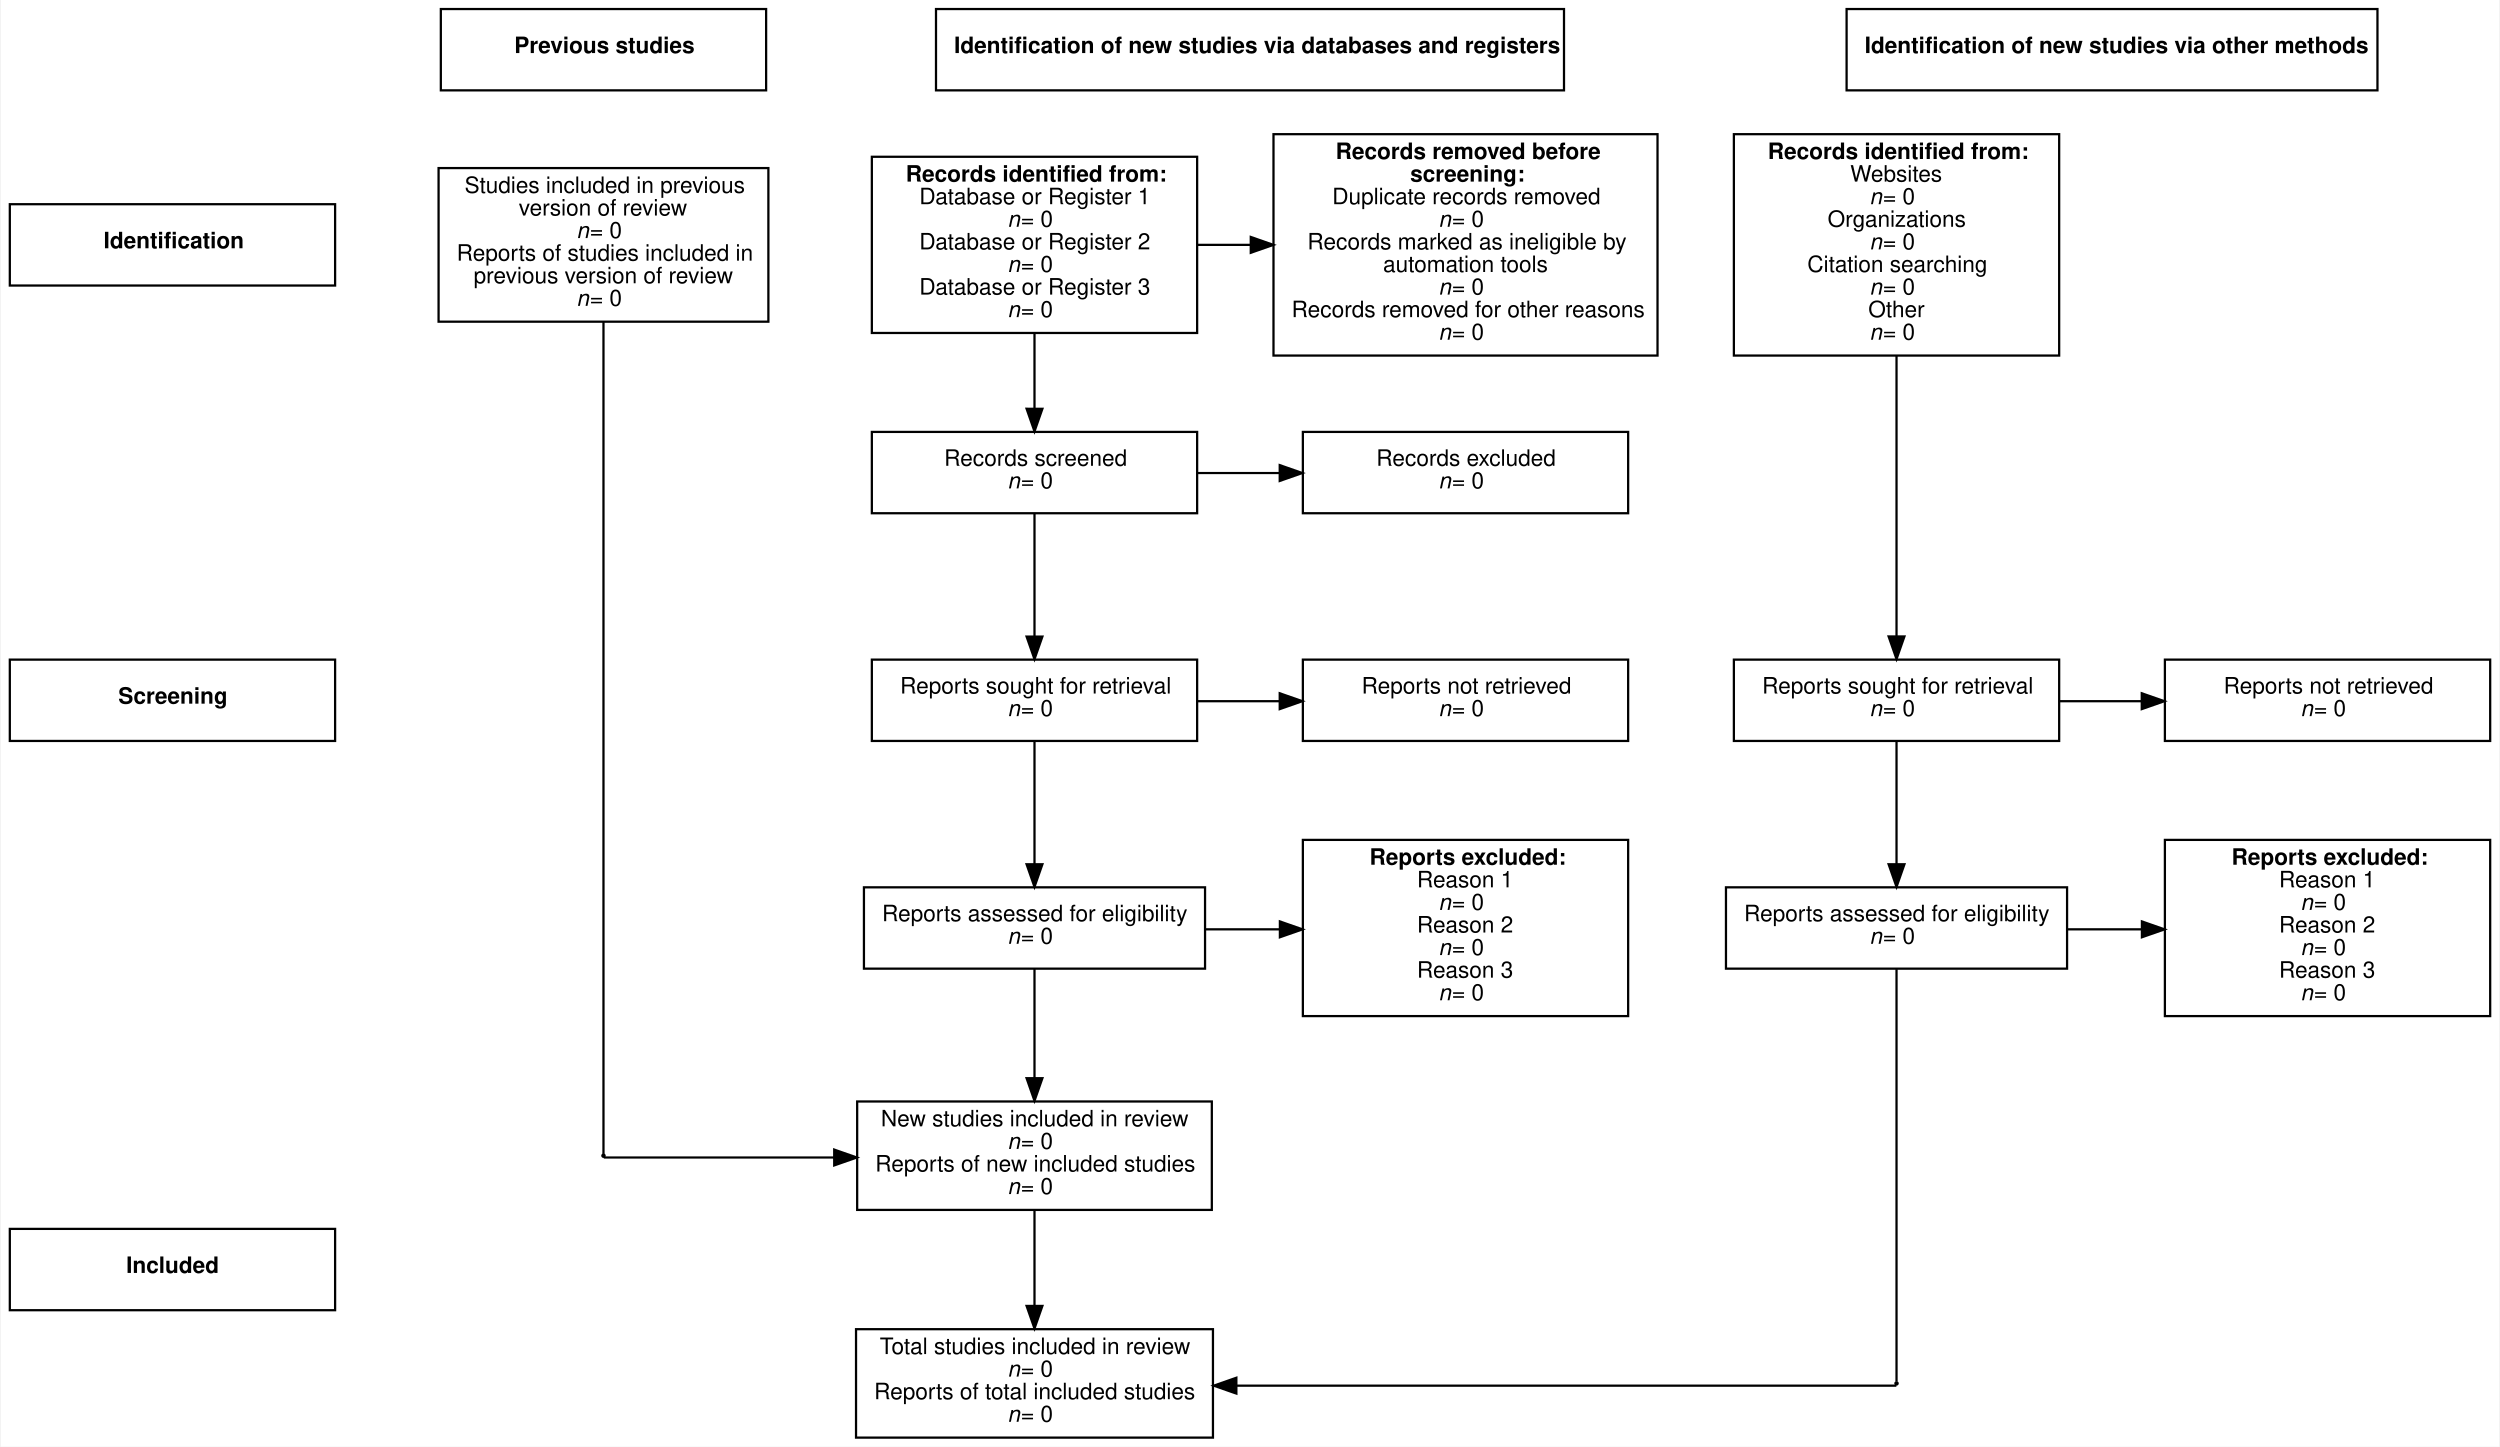
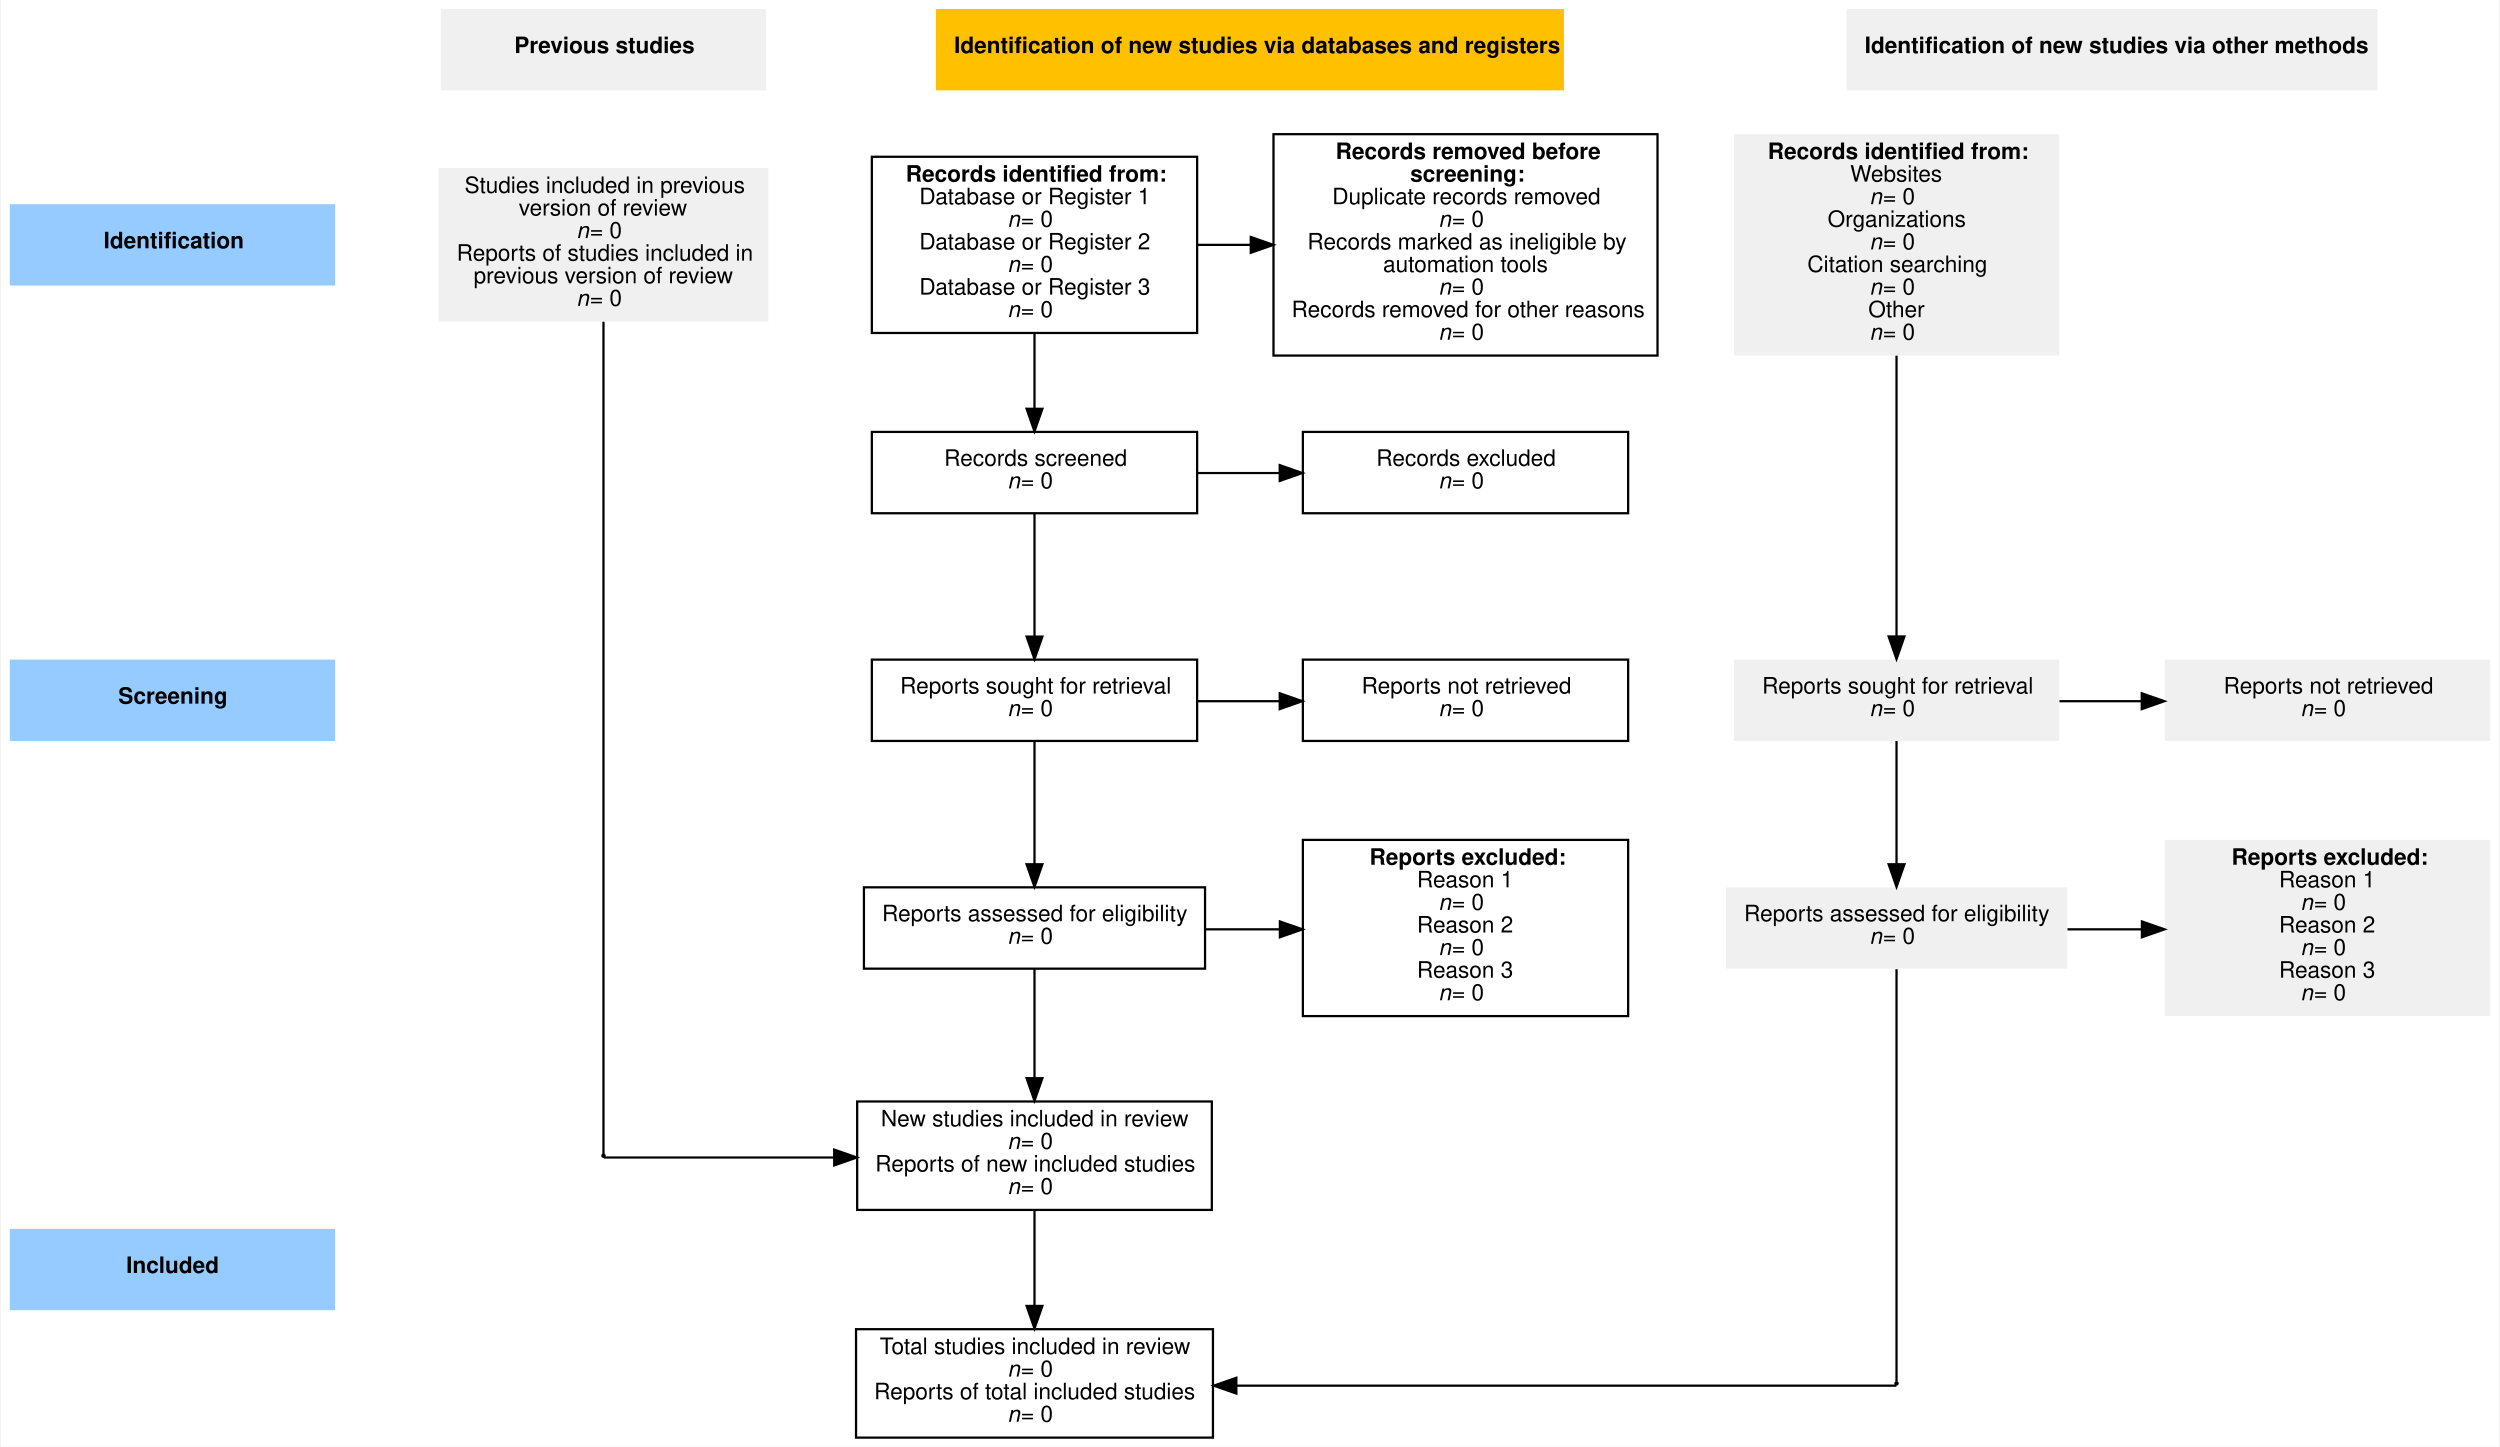
<svg xmlns="http://www.w3.org/2000/svg" xmlns:xlink="http://www.w3.org/1999/xlink" width="1106pt" height="640pt" viewBox="0.00 0.00 1106.00 640.40">
  <g id="graph0" class="graph" transform="scale(1 1) rotate(0) translate(4 636.4)">
    <polygon fill="white" stroke="transparent" points="-4,4 -4,-636.4 1102,-636.4 1102,4 -4,4" />
    <g id="node1" class="node">
      <g id="a_node1">
        <a xlink:title="&lt;b&gt;Previous studies&lt;/b&gt;">
-           <polygon fill="white" stroke="black" points="334.8,-632.4 190.8,-632.4 190.8,-596.4 334.8,-596.4 334.8,-632.4" />
+           <polygon fill="#f0f0f0" stroke="black" stroke-width="0" points="334.8,-632.4 190.8,-632.4 190.8,-596.4 334.8,-596.4 334.8,-632.4" />
          <text text-anchor="start" x="223.3" y="-612.9" font-family="Helvetica,sans-Serif" font-weight="bold" font-size="10.00">Previous studies</text>
        </a>
      </g>
    </g>
    <g id="node2" class="node">
      <g id="a_node2">
        <a xlink:title="&lt;b&gt;Identification of new studies via databases and registers&lt;/b&gt;">
-           <polygon fill="white" stroke="black" points="688,-632.4 410,-632.4 410,-596.4 688,-596.4 688,-632.4" />
+           <polygon fill="#ffc000" stroke="black" stroke-width="0" points="688,-632.4 410,-632.4 410,-596.4 688,-596.4 688,-632.4" />
          <text text-anchor="start" x="418" y="-612.9" font-family="Helvetica,sans-Serif" font-weight="bold" font-size="10.00">Identification of new studies via databases and registers</text>
        </a>
      </g>
    </g>
    <g id="node3" class="node">
      <g id="a_node3">
        <a xlink:title="&lt;b&gt;Identification of new studies via other methods&lt;/b&gt;">
-           <polygon fill="white" stroke="black" points="1048.1,-632.4 813.1,-632.4 813.1,-596.4 1048.1,-596.4 1048.1,-632.4" />
+           <polygon fill="#f0f0f0" stroke="black" stroke-width="0" points="1048.1,-632.4 813.1,-632.4 813.1,-596.4 1048.1,-596.4 1048.1,-632.4" />
          <text text-anchor="start" x="821.1" y="-612.9" font-family="Helvetica,sans-Serif" font-weight="bold" font-size="10.00">Identification of new studies via other methods</text>
        </a>
      </g>
    </g>
    <g id="node4" class="node">
      <g id="a_node4">
        <a xlink:title="&lt;b&gt;Identification&lt;/b&gt;">
-           <polygon fill="white" stroke="black" points="144,-546 0,-546 0,-510 144,-510 144,-546" />
+           <polygon fill="#95cbff" stroke="black" stroke-width="0" points="144,-546 0,-546 0,-510 144,-510 144,-546" />
          <text text-anchor="start" x="41.5" y="-526.5" font-family="Helvetica,sans-Serif" font-weight="bold" font-size="10.00">Identification</text>
        </a>
      </g>
    </g>
    <g id="node5" class="node">
      <g id="a_node5">
        <a xlink:title="&lt;b&gt;Screening&lt;/b&gt;">
-           <polygon fill="white" stroke="black" points="144,-344.4 0,-344.4 0,-308.4 144,-308.4 144,-344.4" />
+           <polygon fill="#95cbff" stroke="black" stroke-width="0" points="144,-344.4 0,-344.4 0,-308.4 144,-308.4 144,-344.4" />
          <text text-anchor="start" x="48" y="-324.9" font-family="Helvetica,sans-Serif" font-weight="bold" font-size="10.00">Screening</text>
        </a>
      </g>
    </g>
    <g id="node6" class="node">
      <g id="a_node6">
        <a xlink:title="&lt;b&gt;Included&lt;/b&gt;">
-           <polygon fill="white" stroke="black" points="144,-92.4 0,-92.4 0,-56.4 144,-56.4 144,-92.4" />
+           <polygon fill="#95cbff" stroke="black" stroke-width="0" points="144,-92.4 0,-92.4 0,-56.4 144,-56.4 144,-92.4" />
          <text text-anchor="start" x="51.5" y="-72.9" font-family="Helvetica,sans-Serif" font-weight="bold" font-size="10.00">Included</text>
        </a>
      </g>
    </g>
    <g id="node7" class="node">
      <g id="a_node7">
        <a xlink:title="Studies included in previous&lt;br/&gt;version of review&lt;br/&gt;&lt;i&gt;n&lt;/i&gt; = 0&lt;br/&gt;Reports of studies included in&lt;br/&gt;previous version of review&lt;br/&gt;&lt;i&gt;n&lt;/i&gt; = 0">
-           <polygon fill="white" stroke="black" points="335.8,-562 189.8,-562 189.8,-494 335.8,-494 335.8,-562" />
+           <polygon fill="#f0f0f0" stroke="black" stroke-width="0" points="335.8,-562 189.8,-562 189.8,-494 335.8,-494 335.8,-562" />
          <text text-anchor="start" x="201.3" y="-551" font-family="Helvetica,sans-Serif" font-size="10.00">Studies included in previous</text>
          <text text-anchor="start" x="225.3" y="-541" font-family="Helvetica,sans-Serif" font-size="10.00">version of review</text>
          <text text-anchor="start" x="250.8" y="-531" font-family="Helvetica,sans-Serif" font-style="italic" font-size="10.00">n</text>
          <text text-anchor="start" x="256.8" y="-531" font-family="Helvetica,sans-Serif" font-size="10.00"> = 0</text>
          <text text-anchor="start" x="197.8" y="-521" font-family="Helvetica,sans-Serif" font-size="10.00">Reports of studies included in</text>
          <text text-anchor="start" x="205.3" y="-511" font-family="Helvetica,sans-Serif" font-size="10.00">previous version of review</text>
          <text text-anchor="start" x="250.8" y="-501" font-family="Helvetica,sans-Serif" font-style="italic" font-size="10.00">n</text>
          <text text-anchor="start" x="256.8" y="-501" font-family="Helvetica,sans-Serif" font-size="10.00"> = 0</text>
        </a>
      </g>
    </g>
    <g id="node23" class="node">
      <ellipse fill="none" stroke="black" cx="262.8" cy="-124.8" rx="0.5" ry="0.5" />
    </g>
    <g id="edge1" class="edge">
      <path fill="none" stroke="black" d="M262.8,-493.97C262.8,-399.8 262.8,-141.63 262.8,-125.58" />
    </g>
    <g id="node8" class="node">
      <g id="a_node8">
        <a xlink:title="&lt;b&gt;Records identified from:&lt;/b&gt;&lt;br/&gt;Database or Register 1&lt;br/&gt;&lt;i&gt;n&lt;/i&gt; = 0&lt;br/&gt;Database or Register 2&lt;br/&gt;&lt;i&gt;n&lt;/i&gt; = 0&lt;br/&gt;Database or Register 3&lt;br/&gt;&lt;i&gt;n&lt;/i&gt; = 0">
          <polygon fill="white" stroke="black" points="525.6,-567 381.6,-567 381.6,-489 525.6,-489 525.6,-567" />
          <text text-anchor="start" x="396.6" y="-556" font-family="Helvetica,sans-Serif" font-weight="bold" font-size="10.00">Records identified from:</text>
          <text text-anchor="start" x="402.6" y="-546" font-family="Helvetica,sans-Serif" font-size="10.00">Database or Register 1</text>
          <text text-anchor="start" x="441.6" y="-536" font-family="Helvetica,sans-Serif" font-style="italic" font-size="10.00">n</text>
          <text text-anchor="start" x="447.6" y="-536" font-family="Helvetica,sans-Serif" font-size="10.00"> = 0</text>
          <text text-anchor="start" x="402.6" y="-526" font-family="Helvetica,sans-Serif" font-size="10.00">Database or Register 2</text>
          <text text-anchor="start" x="441.6" y="-516" font-family="Helvetica,sans-Serif" font-style="italic" font-size="10.00">n</text>
          <text text-anchor="start" x="447.6" y="-516" font-family="Helvetica,sans-Serif" font-size="10.00"> = 0</text>
          <text text-anchor="start" x="402.6" y="-506" font-family="Helvetica,sans-Serif" font-size="10.00">Database or Register 3</text>
          <text text-anchor="start" x="441.6" y="-496" font-family="Helvetica,sans-Serif" font-style="italic" font-size="10.00">n</text>
          <text text-anchor="start" x="447.6" y="-496" font-family="Helvetica,sans-Serif" font-size="10.00"> = 0</text>
        </a>
      </g>
    </g>
    <g id="node9" class="node">
      <g id="a_node9">
        <a xlink:title="&lt;b&gt;Records removed before&lt;br/&gt;screening:&lt;/b&gt;&lt;br/&gt;Duplicate records removed&lt;br/&gt;&lt;i&gt;n&lt;/i&gt; = 0&lt;br/&gt;Records marked as ineligible by&lt;br/&gt;automation tools&lt;br/&gt;&lt;i&gt;n&lt;/i&gt; = 0&lt;br/&gt;Records removed for other reasons&lt;br/&gt;&lt;i&gt;n&lt;/i&gt; = 0">
          <polygon fill="white" stroke="black" points="729.4,-577 559.4,-577 559.4,-479 729.4,-479 729.4,-577" />
          <text text-anchor="start" x="586.9" y="-566" font-family="Helvetica,sans-Serif" font-weight="bold" font-size="10.00">Records removed before</text>
          <text text-anchor="start" x="619.9" y="-556" font-family="Helvetica,sans-Serif" font-weight="bold" font-size="10.00">screening:</text>
          <text text-anchor="start" x="585.4" y="-546" font-family="Helvetica,sans-Serif" font-size="10.00">Duplicate records removed</text>
          <text text-anchor="start" x="632.4" y="-536" font-family="Helvetica,sans-Serif" font-style="italic" font-size="10.00">n</text>
          <text text-anchor="start" x="638.4" y="-536" font-family="Helvetica,sans-Serif" font-size="10.00"> = 0</text>
          <text text-anchor="start" x="574.4" y="-526" font-family="Helvetica,sans-Serif" font-size="10.00">Records marked as ineligible by</text>
          <text text-anchor="start" x="607.9" y="-516" font-family="Helvetica,sans-Serif" font-size="10.00">automation tools</text>
          <text text-anchor="start" x="632.4" y="-506" font-family="Helvetica,sans-Serif" font-style="italic" font-size="10.00">n</text>
          <text text-anchor="start" x="638.4" y="-506" font-family="Helvetica,sans-Serif" font-size="10.00"> = 0</text>
          <text text-anchor="start" x="567.4" y="-496" font-family="Helvetica,sans-Serif" font-size="10.00">Records removed for other reasons</text>
          <text text-anchor="start" x="632.4" y="-486" font-family="Helvetica,sans-Serif" font-style="italic" font-size="10.00">n</text>
          <text text-anchor="start" x="638.4" y="-486" font-family="Helvetica,sans-Serif" font-size="10.00"> = 0</text>
        </a>
      </g>
    </g>
    <g id="edge3" class="edge">
      <path fill="none" stroke="black" d="M525.73,-528C525.73,-528 549.34,-528 549.34,-528" />
      <polygon fill="black" stroke="black" points="549.34,-531.5 559.34,-528 549.34,-524.5 549.34,-531.5" />
    </g>
    <g id="node10" class="node">
      <g id="a_node10">
        <a xlink:title="Records screened&lt;br/&gt;&lt;i&gt;n&lt;/i&gt; = 0">
          <polygon fill="white" stroke="black" points="525.6,-445.2 381.6,-445.2 381.6,-409.2 525.6,-409.2 525.6,-445.2" />
          <text text-anchor="start" x="413.6" y="-430.2" font-family="Helvetica,sans-Serif" font-size="10.00">Records screened</text>
          <text text-anchor="start" x="441.6" y="-420.2" font-family="Helvetica,sans-Serif" font-style="italic" font-size="10.00">n</text>
          <text text-anchor="start" x="447.6" y="-420.2" font-family="Helvetica,sans-Serif" font-size="10.00"> = 0</text>
        </a>
      </g>
    </g>
    <g id="edge4" class="edge">
      <path fill="none" stroke="black" d="M453.6,-488.74C453.6,-488.74 453.6,-455.44 453.6,-455.44" />
      <polygon fill="black" stroke="black" points="457.1,-455.44 453.6,-445.44 450.1,-455.45 457.1,-455.44" />
    </g>
    <g id="node11" class="node">
      <g id="a_node11">
        <a xlink:title="Records excluded&lt;br/&gt;&lt;i&gt;n&lt;/i&gt; = 0">
          <polygon fill="white" stroke="black" points="716.4,-445.2 572.4,-445.2 572.4,-409.2 716.4,-409.2 716.4,-445.2" />
          <text text-anchor="start" x="604.9" y="-430.2" font-family="Helvetica,sans-Serif" font-size="10.00">Records excluded</text>
          <text text-anchor="start" x="632.4" y="-420.2" font-family="Helvetica,sans-Serif" font-style="italic" font-size="10.00">n</text>
          <text text-anchor="start" x="638.4" y="-420.2" font-family="Helvetica,sans-Serif" font-size="10.00"> = 0</text>
        </a>
      </g>
    </g>
    <g id="edge5" class="edge">
      <path fill="none" stroke="black" d="M525.73,-427C525.73,-427 562.16,-427 562.16,-427" />
      <polygon fill="black" stroke="black" points="562.16,-430.5 572.16,-427 562.16,-423.5 562.16,-430.5" />
    </g>
    <g id="node12" class="node">
      <g id="a_node12">
        <a xlink:title="Reports sought for retrieval&lt;br/&gt;&lt;i&gt;n&lt;/i&gt; = 0">
          <polygon fill="white" stroke="black" points="525.6,-344.4 381.6,-344.4 381.6,-308.4 525.6,-308.4 525.6,-344.4" />
          <text text-anchor="start" x="394.1" y="-329.4" font-family="Helvetica,sans-Serif" font-size="10.00">Reports sought for retrieval</text>
          <text text-anchor="start" x="441.6" y="-319.4" font-family="Helvetica,sans-Serif" font-style="italic" font-size="10.00">n</text>
          <text text-anchor="start" x="447.6" y="-319.4" font-family="Helvetica,sans-Serif" font-size="10.00"> = 0</text>
        </a>
      </g>
    </g>
    <g id="edge6" class="edge">
      <path fill="none" stroke="black" d="M453.6,-409.18C453.6,-409.18 453.6,-354.6 453.6,-354.6" />
      <polygon fill="black" stroke="black" points="457.1,-354.6 453.6,-344.6 450.1,-354.6 457.1,-354.6" />
    </g>
    <g id="node13" class="node">
      <g id="a_node13">
        <a xlink:title="Reports not retrieved&lt;br/&gt;&lt;i&gt;n&lt;/i&gt; = 0">
          <polygon fill="white" stroke="black" points="716.4,-344.4 572.4,-344.4 572.4,-308.4 716.4,-308.4 716.4,-344.4" />
          <text text-anchor="start" x="598.4" y="-329.4" font-family="Helvetica,sans-Serif" font-size="10.00">Reports not retrieved</text>
          <text text-anchor="start" x="632.4" y="-319.4" font-family="Helvetica,sans-Serif" font-style="italic" font-size="10.00">n</text>
          <text text-anchor="start" x="638.4" y="-319.4" font-family="Helvetica,sans-Serif" font-size="10.00"> = 0</text>
        </a>
      </g>
    </g>
    <g id="edge7" class="edge">
      <path fill="none" stroke="black" d="M525.73,-326C525.73,-326 562.16,-326 562.16,-326" />
      <polygon fill="black" stroke="black" points="562.16,-329.5 572.16,-326 562.16,-322.5 562.16,-329.5" />
    </g>
    <g id="node14" class="node">
      <g id="a_node14">
        <a xlink:title="Reports assessed for eligibility&lt;br/&gt;&lt;i&gt;n&lt;/i&gt; = 0">
          <polygon fill="white" stroke="black" points="529.1,-243.6 378.1,-243.6 378.1,-207.6 529.1,-207.6 529.1,-243.6" />
          <text text-anchor="start" x="386.1" y="-228.6" font-family="Helvetica,sans-Serif" font-size="10.00">Reports assessed for eligibility</text>
          <text text-anchor="start" x="441.6" y="-218.6" font-family="Helvetica,sans-Serif" font-style="italic" font-size="10.00">n</text>
          <text text-anchor="start" x="447.6" y="-218.6" font-family="Helvetica,sans-Serif" font-size="10.00"> = 0</text>
        </a>
      </g>
    </g>
    <g id="edge8" class="edge">
      <path fill="none" stroke="black" d="M453.6,-308.38C453.6,-308.38 453.6,-253.8 453.6,-253.8" />
      <polygon fill="black" stroke="black" points="457.1,-253.8 453.6,-243.8 450.1,-253.8 457.1,-253.8" />
    </g>
    <g id="node15" class="node">
      <g id="a_node15">
        <a xlink:title="&lt;b&gt;Reports excluded:&lt;/b&gt;&lt;br/&gt;Reason 1&lt;br/&gt;&lt;i&gt;n&lt;/i&gt; = 0&lt;br/&gt;Reason 2&lt;br/&gt;&lt;i&gt;n&lt;/i&gt; = 0&lt;br/&gt;Reason 3&lt;br/&gt;&lt;i&gt;n&lt;/i&gt; = 0">
          <polygon fill="white" stroke="black" points="716.4,-264.6 572.4,-264.6 572.4,-186.6 716.4,-186.6 716.4,-264.6" />
          <text text-anchor="start" x="601.9" y="-253.6" font-family="Helvetica,sans-Serif" font-weight="bold" font-size="10.00">Reports excluded:</text>
          <text text-anchor="start" x="622.9" y="-243.6" font-family="Helvetica,sans-Serif" font-size="10.00">Reason 1</text>
          <text text-anchor="start" x="632.4" y="-233.6" font-family="Helvetica,sans-Serif" font-style="italic" font-size="10.00">n</text>
          <text text-anchor="start" x="638.4" y="-233.6" font-family="Helvetica,sans-Serif" font-size="10.00"> = 0</text>
          <text text-anchor="start" x="622.9" y="-223.6" font-family="Helvetica,sans-Serif" font-size="10.00">Reason 2</text>
          <text text-anchor="start" x="632.4" y="-213.6" font-family="Helvetica,sans-Serif" font-style="italic" font-size="10.00">n</text>
          <text text-anchor="start" x="638.4" y="-213.6" font-family="Helvetica,sans-Serif" font-size="10.00"> = 0</text>
          <text text-anchor="start" x="622.9" y="-203.6" font-family="Helvetica,sans-Serif" font-size="10.00">Reason 3</text>
          <text text-anchor="start" x="632.4" y="-193.6" font-family="Helvetica,sans-Serif" font-style="italic" font-size="10.00">n</text>
          <text text-anchor="start" x="638.4" y="-193.6" font-family="Helvetica,sans-Serif" font-size="10.00"> = 0</text>
        </a>
      </g>
    </g>
    <g id="edge9" class="edge">
      <path fill="none" stroke="black" d="M529.28,-225C529.28,-225 562.23,-225 562.23,-225" />
      <polygon fill="black" stroke="black" points="562.23,-228.5 572.23,-225 562.23,-221.5 562.23,-228.5" />
    </g>
    <g id="node16" class="node">
      <g id="a_node16">
        <a xlink:title="New studies included in review&lt;br/&gt;&lt;i&gt;n&lt;/i&gt; = 0&lt;br/&gt;Reports of new included studies&lt;br/&gt;&lt;i&gt;n&lt;/i&gt; = 0">
          <polygon fill="white" stroke="black" points="532.1,-148.8 375.1,-148.8 375.1,-100.8 532.1,-100.8 532.1,-148.8" />
          <text text-anchor="start" x="385.6" y="-137.8" font-family="Helvetica,sans-Serif" font-size="10.00">New studies included in review</text>
          <text text-anchor="start" x="441.6" y="-127.8" font-family="Helvetica,sans-Serif" font-style="italic" font-size="10.00">n</text>
          <text text-anchor="start" x="447.6" y="-127.8" font-family="Helvetica,sans-Serif" font-size="10.00"> = 0</text>
          <text text-anchor="start" x="383.1" y="-117.8" font-family="Helvetica,sans-Serif" font-size="10.00">Reports of new included studies</text>
          <text text-anchor="start" x="441.6" y="-107.8" font-family="Helvetica,sans-Serif" font-style="italic" font-size="10.00">n</text>
          <text text-anchor="start" x="447.6" y="-107.8" font-family="Helvetica,sans-Serif" font-size="10.00"> = 0</text>
        </a>
      </g>
    </g>
    <g id="edge10" class="edge">
      <path fill="none" stroke="black" d="M453.6,-207.58C453.6,-207.58 453.6,-159.1 453.6,-159.1" />
      <polygon fill="black" stroke="black" points="457.1,-159.1 453.6,-149.1 450.1,-159.1 457.1,-159.1" />
    </g>
    <g id="node17" class="node">
      <g id="a_node17">
        <a xlink:title="Total studies included in review&lt;br/&gt;&lt;i&gt;n&lt;/i&gt; = 0&lt;br/&gt;Reports of total included studies&lt;br/&gt;&lt;i&gt;n&lt;/i&gt; = 0">
          <polygon fill="white" stroke="black" points="532.6,-48 374.6,-48 374.6,0 532.6,0 532.6,-48" />
          <text text-anchor="start" x="385.1" y="-37" font-family="Helvetica,sans-Serif" font-size="10.00">Total studies included in review</text>
          <text text-anchor="start" x="441.6" y="-27" font-family="Helvetica,sans-Serif" font-style="italic" font-size="10.00">n</text>
          <text text-anchor="start" x="447.6" y="-27" font-family="Helvetica,sans-Serif" font-size="10.00"> = 0</text>
          <text text-anchor="start" x="382.6" y="-17" font-family="Helvetica,sans-Serif" font-size="10.00">Reports of total included studies</text>
          <text text-anchor="start" x="441.6" y="-7" font-family="Helvetica,sans-Serif" font-style="italic" font-size="10.00">n</text>
          <text text-anchor="start" x="447.6" y="-7" font-family="Helvetica,sans-Serif" font-size="10.00"> = 0</text>
        </a>
      </g>
    </g>
    <g id="edge11" class="edge">
      <path fill="none" stroke="black" d="M453.6,-100.66C453.6,-100.66 453.6,-58.3 453.6,-58.3" />
      <polygon fill="black" stroke="black" points="457.1,-58.3 453.6,-48.3 450.1,-58.3 457.1,-58.3" />
    </g>
    <g id="node18" class="node">
      <g id="a_node18">
        <a xlink:title="&lt;b&gt;Records identified from:&lt;/b&gt;&lt;br/&gt;Websites&lt;br/&gt;&lt;i&gt;n&lt;/i&gt; = 0&lt;br/&gt;Organizations&lt;br/&gt;&lt;i&gt;n&lt;/i&gt; = 0&lt;br/&gt;Citation searching&lt;br/&gt;&lt;i&gt;n&lt;/i&gt; = 0&lt;br/&gt;Other&lt;br/&gt;&lt;i&gt;n&lt;/i&gt; = 0">
-           <polygon fill="white" stroke="black" points="907.2,-577 763.2,-577 763.2,-479 907.2,-479 907.2,-577" />
+           <polygon fill="#f0f0f0" stroke="black" stroke-width="0" points="907.2,-577 763.2,-577 763.2,-479 907.2,-479 907.2,-577" />
          <text text-anchor="start" x="778.2" y="-566" font-family="Helvetica,sans-Serif" font-weight="bold" font-size="10.00">Records identified from:</text>
          <text text-anchor="start" x="814.7" y="-556" font-family="Helvetica,sans-Serif" font-size="10.00">Websites</text>
          <text text-anchor="start" x="823.2" y="-546" font-family="Helvetica,sans-Serif" font-style="italic" font-size="10.00">n</text>
          <text text-anchor="start" x="829.2" y="-546" font-family="Helvetica,sans-Serif" font-size="10.00"> = 0</text>
          <text text-anchor="start" x="804.7" y="-536" font-family="Helvetica,sans-Serif" font-size="10.00">Organizations</text>
          <text text-anchor="start" x="823.2" y="-526" font-family="Helvetica,sans-Serif" font-style="italic" font-size="10.00">n</text>
          <text text-anchor="start" x="829.2" y="-526" font-family="Helvetica,sans-Serif" font-size="10.00"> = 0</text>
          <text text-anchor="start" x="795.7" y="-516" font-family="Helvetica,sans-Serif" font-size="10.00">Citation searching</text>
          <text text-anchor="start" x="823.2" y="-506" font-family="Helvetica,sans-Serif" font-style="italic" font-size="10.00">n</text>
          <text text-anchor="start" x="829.2" y="-506" font-family="Helvetica,sans-Serif" font-size="10.00"> = 0</text>
          <text text-anchor="start" x="822.7" y="-496" font-family="Helvetica,sans-Serif" font-size="10.00">Other</text>
          <text text-anchor="start" x="823.2" y="-486" font-family="Helvetica,sans-Serif" font-style="italic" font-size="10.00">n</text>
          <text text-anchor="start" x="829.2" y="-486" font-family="Helvetica,sans-Serif" font-size="10.00"> = 0</text>
        </a>
      </g>
    </g>
    <g id="node19" class="node">
      <g id="a_node19">
        <a xlink:title="Reports sought for retrieval&lt;br/&gt;&lt;i&gt;n&lt;/i&gt; = 0">
-           <polygon fill="white" stroke="black" points="907.2,-344.4 763.2,-344.4 763.2,-308.4 907.2,-308.4 907.2,-344.4" />
+           <polygon fill="#f0f0f0" stroke="black" stroke-width="0" points="907.2,-344.4 763.2,-344.4 763.2,-308.4 907.2,-308.4 907.2,-344.4" />
          <text text-anchor="start" x="775.7" y="-329.4" font-family="Helvetica,sans-Serif" font-size="10.00">Reports sought for retrieval</text>
          <text text-anchor="start" x="823.2" y="-319.4" font-family="Helvetica,sans-Serif" font-style="italic" font-size="10.00">n</text>
          <text text-anchor="start" x="829.2" y="-319.4" font-family="Helvetica,sans-Serif" font-size="10.00"> = 0</text>
        </a>
      </g>
    </g>
    <g id="edge12" class="edge">
      <path fill="none" stroke="black" d="M835.2,-478.94C835.2,-478.94 835.2,-354.65 835.2,-354.65" />
      <polygon fill="black" stroke="black" points="838.7,-354.65 835.2,-344.65 831.7,-354.65 838.7,-354.65" />
    </g>
    <g id="node20" class="node">
      <g id="a_node20">
        <a xlink:title="Reports not retrieved&lt;br/&gt;&lt;i&gt;n&lt;/i&gt; = 0">
-           <polygon fill="white" stroke="black" points="1098,-344.4 954,-344.4 954,-308.4 1098,-308.4 1098,-344.4" />
+           <polygon fill="#f0f0f0" stroke="black" stroke-width="0" points="1098,-344.4 954,-344.4 954,-308.4 1098,-308.4 1098,-344.4" />
          <text text-anchor="start" x="980" y="-329.4" font-family="Helvetica,sans-Serif" font-size="10.00">Reports not retrieved</text>
          <text text-anchor="start" x="1014" y="-319.4" font-family="Helvetica,sans-Serif" font-style="italic" font-size="10.00">n</text>
          <text text-anchor="start" x="1020" y="-319.4" font-family="Helvetica,sans-Serif" font-size="10.00"> = 0</text>
        </a>
      </g>
    </g>
    <g id="edge13" class="edge">
      <path fill="none" stroke="black" d="M907.33,-326C907.33,-326 943.76,-326 943.76,-326" />
      <polygon fill="black" stroke="black" points="943.76,-329.5 953.76,-326 943.76,-322.5 943.76,-329.5" />
    </g>
    <g id="node21" class="node">
      <g id="a_node21">
        <a xlink:title="Reports assessed for eligibility&lt;br/&gt;&lt;i&gt;n&lt;/i&gt; = 0">
-           <polygon fill="white" stroke="black" points="910.7,-243.6 759.7,-243.6 759.7,-207.6 910.7,-207.6 910.7,-243.6" />
+           <polygon fill="#f0f0f0" stroke="black" stroke-width="0" points="910.7,-243.6 759.7,-243.6 759.7,-207.6 910.7,-207.6 910.7,-243.6" />
          <text text-anchor="start" x="767.7" y="-228.6" font-family="Helvetica,sans-Serif" font-size="10.00">Reports assessed for eligibility</text>
          <text text-anchor="start" x="823.2" y="-218.6" font-family="Helvetica,sans-Serif" font-style="italic" font-size="10.00">n</text>
          <text text-anchor="start" x="829.2" y="-218.6" font-family="Helvetica,sans-Serif" font-size="10.00"> = 0</text>
        </a>
      </g>
    </g>
    <g id="edge14" class="edge">
      <path fill="none" stroke="black" d="M835.2,-308.38C835.2,-308.38 835.2,-253.8 835.2,-253.8" />
      <polygon fill="black" stroke="black" points="838.7,-253.8 835.2,-243.8 831.7,-253.8 838.7,-253.8" />
    </g>
    <g id="node22" class="node">
      <g id="a_node22">
        <a xlink:title="&lt;b&gt;Reports excluded:&lt;/b&gt;&lt;br/&gt;Reason 1&lt;br/&gt;&lt;i&gt;n&lt;/i&gt; = 0&lt;br/&gt;Reason 2&lt;br/&gt;&lt;i&gt;n&lt;/i&gt; = 0&lt;br/&gt;Reason 3&lt;br/&gt;&lt;i&gt;n&lt;/i&gt; = 0">
-           <polygon fill="white" stroke="black" points="1098,-264.6 954,-264.6 954,-186.6 1098,-186.6 1098,-264.6" />
+           <polygon fill="#f0f0f0" stroke="black" stroke-width="0" points="1098,-264.6 954,-264.6 954,-186.6 1098,-186.6 1098,-264.6" />
          <text text-anchor="start" x="983.5" y="-253.6" font-family="Helvetica,sans-Serif" font-weight="bold" font-size="10.00">Reports excluded:</text>
          <text text-anchor="start" x="1004.5" y="-243.6" font-family="Helvetica,sans-Serif" font-size="10.00">Reason 1</text>
          <text text-anchor="start" x="1014" y="-233.6" font-family="Helvetica,sans-Serif" font-style="italic" font-size="10.00">n</text>
          <text text-anchor="start" x="1020" y="-233.6" font-family="Helvetica,sans-Serif" font-size="10.00"> = 0</text>
          <text text-anchor="start" x="1004.5" y="-223.6" font-family="Helvetica,sans-Serif" font-size="10.00">Reason 2</text>
          <text text-anchor="start" x="1014" y="-213.6" font-family="Helvetica,sans-Serif" font-style="italic" font-size="10.00">n</text>
          <text text-anchor="start" x="1020" y="-213.6" font-family="Helvetica,sans-Serif" font-size="10.00"> = 0</text>
          <text text-anchor="start" x="1004.5" y="-203.6" font-family="Helvetica,sans-Serif" font-size="10.00">Reason 3</text>
          <text text-anchor="start" x="1014" y="-193.6" font-family="Helvetica,sans-Serif" font-style="italic" font-size="10.00">n</text>
          <text text-anchor="start" x="1020" y="-193.6" font-family="Helvetica,sans-Serif" font-size="10.00"> = 0</text>
        </a>
      </g>
    </g>
    <g id="edge15" class="edge">
      <path fill="none" stroke="black" d="M910.88,-225C910.88,-225 943.83,-225 943.83,-225" />
      <polygon fill="black" stroke="black" points="943.83,-228.5 953.83,-225 943.83,-221.5 943.83,-228.5" />
    </g>
    <g id="node24" class="node">
      <ellipse fill="none" stroke="black" cx="835.2" cy="-24" rx="0.5" ry="0.5" />
    </g>
    <g id="edge16" class="edge">
      <path fill="none" stroke="black" d="M835.2,-207.35C835.2,-160.05 835.2,-36.35 835.2,-24.86" />
    </g>
    <g id="edge2" class="edge">
      <path fill="none" stroke="black" d="M262.94,-124C262.94,-124 364.94,-124 364.94,-124" />
      <polygon fill="black" stroke="black" points="364.94,-127.5 374.94,-124 364.94,-120.5 364.94,-127.5" />
    </g>
    <g id="edge17" class="edge">
      <path fill="none" stroke="black" d="M835.13,-23C835.13,-23 542.96,-23 542.96,-23" />
      <polygon fill="black" stroke="black" points="542.96,-19.5 532.96,-23 542.96,-26.5 542.96,-19.5" />
    </g>
  </g>
</svg>
